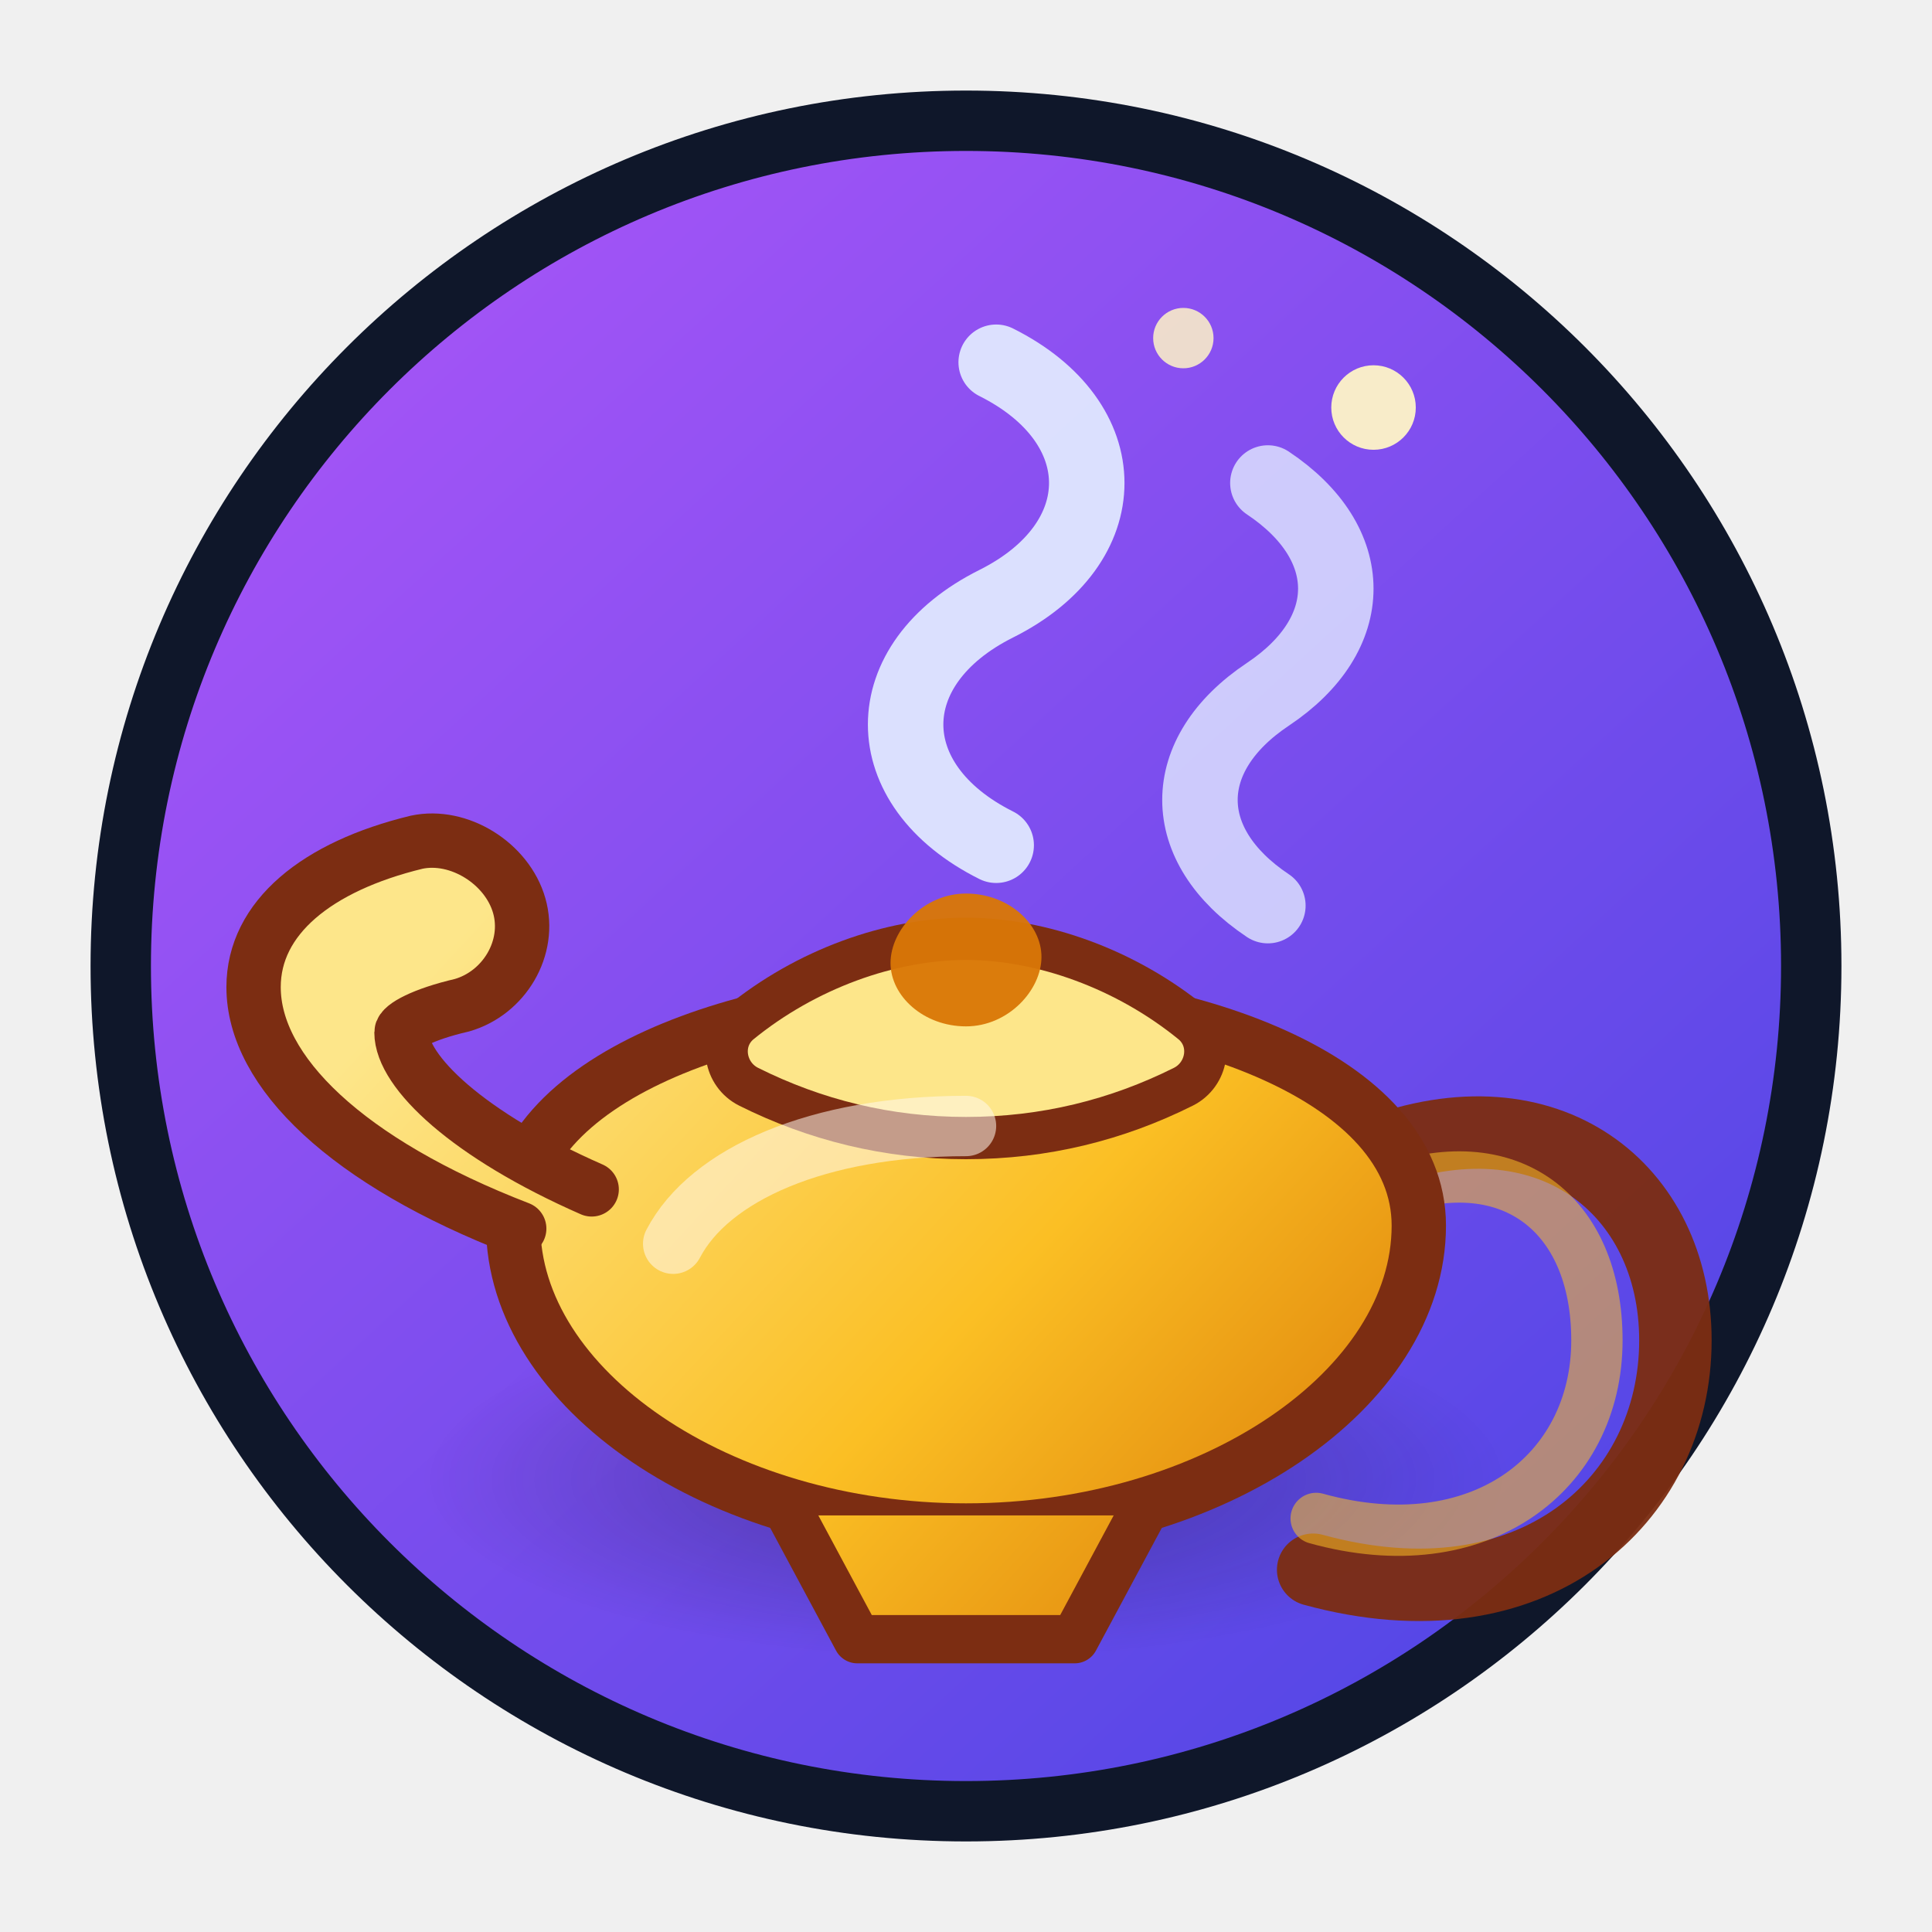
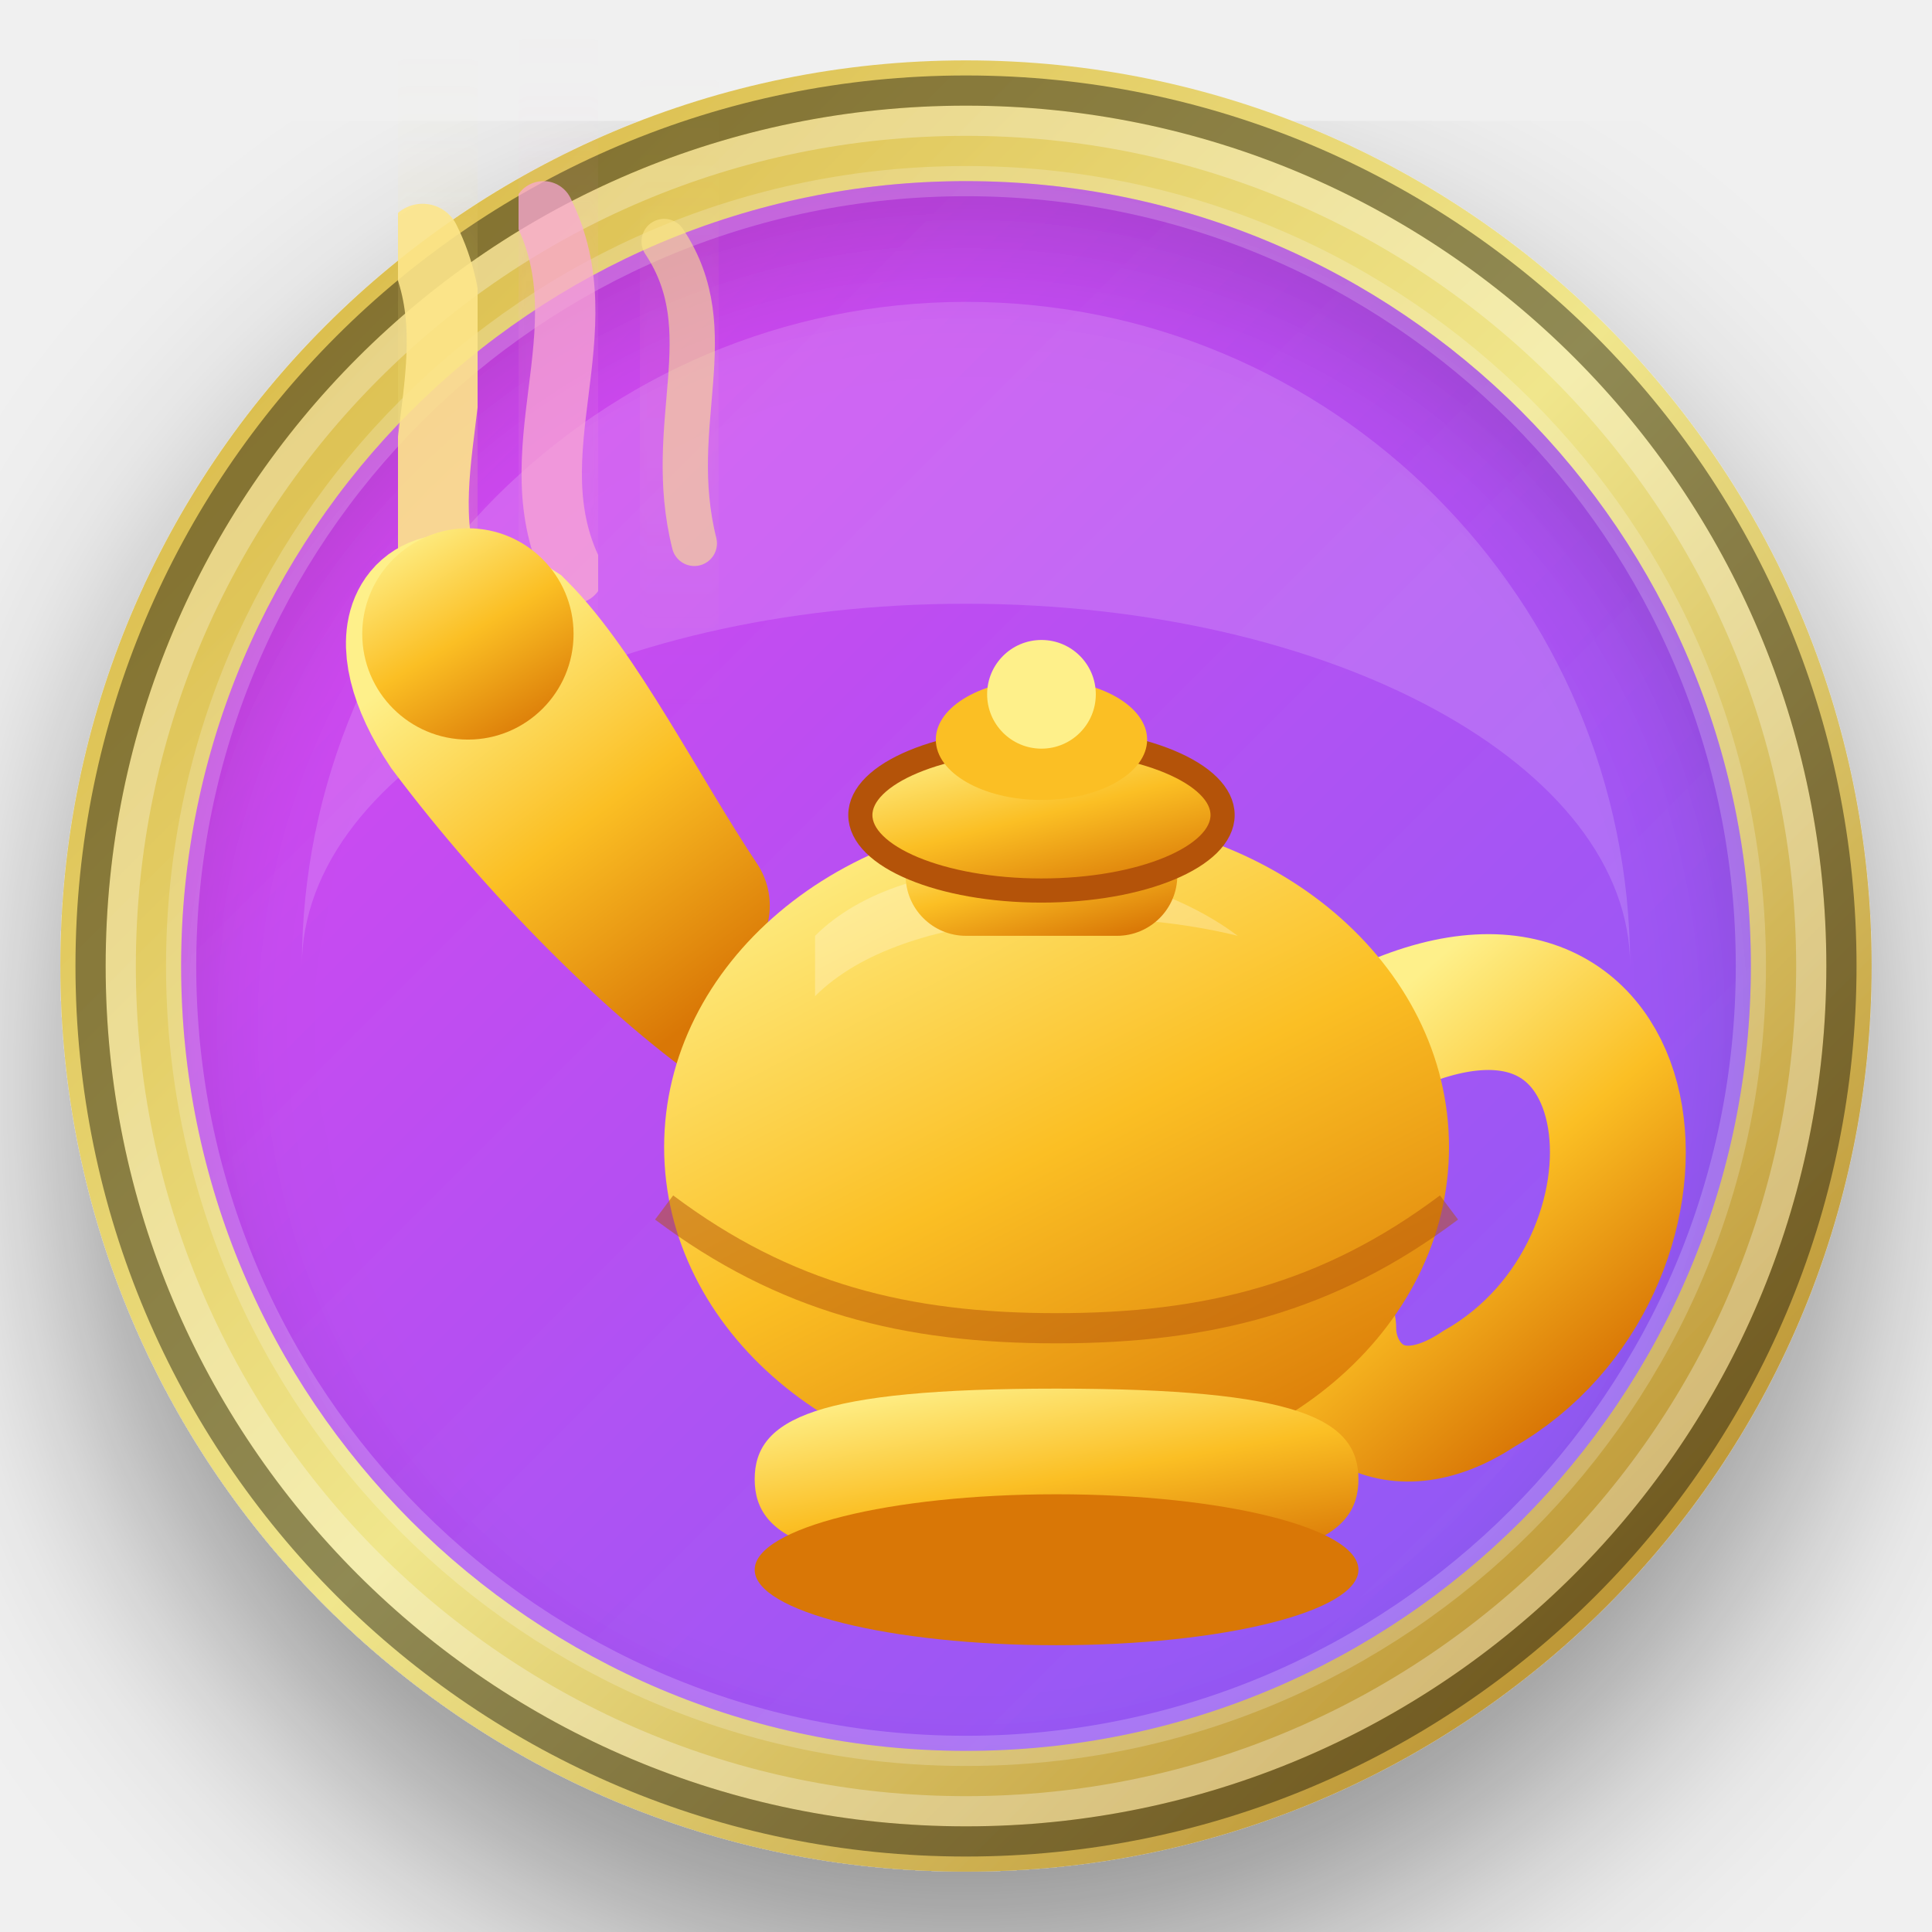
<svg xmlns="http://www.w3.org/2000/svg" width="64" height="64" viewBox="0 0 64 64" fill="none">
  <defs>
-     <linearGradient id="bg" x1="10" y1="8" x2="54" y2="56" gradientUnits="userSpaceOnUse">
-       <stop offset="0" stop-color="#A855F7" />
-       <stop offset="1" stop-color="#4F46E5" />
+     <filter id="ml_shadow" x="-50%" y="-50%" width="200%" height="200%">
+       <feDropShadow dx="0" dy="4" stdDeviation="4" flood-color="#000000" flood-opacity="0.4" />
+     </filter>
+     <filter id="ml_glow" x="-80%" y="-80%" width="260%" height="260%">
+       <feGaussianBlur stdDeviation="2.5" result="coloredBlur" />
+       <feMerge>
+         <feMergeNode in="coloredBlur" />
+         <feMergeNode in="SourceGraphic" />
+       </feMerge>
+     </filter>
+     <filter id="ml_inner">
+       <feOffset dx="0" dy="2" />
+       <feGaussianBlur stdDeviation="2" result="offset-blur" />
+       <feComposite operator="out" in="SourceGraphic" in2="offset-blur" result="inverse" />
+       <feFlood flood-color="black" flood-opacity="0.3" result="color" />
+       <feComposite operator="in" in="color" in2="inverse" result="shadow" />
+       <feComposite operator="over" in="shadow" in2="SourceGraphic" />
+     </filter>
+     <linearGradient id="ml_bg" x1="10" y1="10" x2="54" y2="54" gradientUnits="userSpaceOnUse">
+       <stop offset="0" stop-color="#D946EF" />
+       <stop offset="1" stop-color="#8B5CF6" />
    </linearGradient>
-     <linearGradient id="gold" x1="18" y1="28" x2="46" y2="54" gradientUnits="userSpaceOnUse">
-       <stop offset="0" stop-color="#FDE68A" />
-       <stop offset="0.55" stop-color="#FBBF24" />
-       <stop offset="1" stop-color="#D97706" />
+     <linearGradient id="ml_ring" x1="0%" y1="0%" x2="100%" y2="100%">
+       <stop offset="0%" stop-color="#D4AF37" />
+       <stop offset="50%" stop-color="#F0E68C" />
+       <stop offset="100%" stop-color="#AA7814" />
    </linearGradient>
-     <radialGradient id="shadow" cx="0" cy="0" r="1" gradientUnits="userSpaceOnUse" gradientTransform="translate(32 49) rotate(90) scale(6 18)">
-       <stop offset="0" stop-color="#0F172A" stop-opacity="0.35" />
-       <stop offset="1" stop-color="#0F172A" stop-opacity="0" />
-     </radialGradient>
+     <linearGradient id="ml_gold" x1="20%" y1="0%" x2="80%" y2="100%">
+       <stop offset="0%" stop-color="#FEF08A" />
+       <stop offset="50%" stop-color="#FBBF24" />
+       <stop offset="100%" stop-color="#D97706" />
+     </linearGradient>
  </defs>
-   <g>
-     <circle cx="32" cy="32" r="28" fill="url(#bg)" stroke="#0F172A" stroke-width="2" />
-   </g>
-   <g opacity="0.95">
-     <path d="M33 12c4 2 4 6 0 8s-4 6 0 8" stroke="#E0E7FF" stroke-width="2.5" stroke-linecap="round" />
-     <path d="M42 16c3 2 3 5 0 7s-3 5 0 7" stroke="#E0E7FF" stroke-width="2.5" stroke-linecap="round" opacity="0.85" />
-     <circle cx="45.5" cy="13.5" r="1.4" fill="#FEF3C7" />
-     <circle cx="39.2" cy="11.2" r="1.0" fill="#FEF3C7" opacity="0.9" />
-   </g>
-   <ellipse cx="32" cy="49" rx="18" ry="6" fill="url(#shadow)" />
-   <g stroke-linejoin="round" stroke-linecap="round">
-     <path d="M45.5 38.2c5.8-2.2 10 1.2 10 6.2 0 5.3-4.7 9.6-12 7.6" stroke="#7C2D12" stroke-width="2.4" fill="none" opacity="0.95" />
-     <path d="M45.8 39.5c4.2-1.6 7.1 0.7 7.1 4.9 0 4.4-3.9 7.4-9.3 5.9" stroke="#FBBF24" stroke-width="1.7" fill="none" opacity="0.55" />
-     <path d="M17 40.6c0-4.9 7.7-7.6 15-7.6s15 2.7 15 7.6c0 5.4-6.8 10.1-15 10.1S17 46 17 40.6Z" fill="url(#gold)" stroke="#7C2D12" stroke-width="1.8" />
-     <path d="M17.2 40.7c-5.7-2.2-8.8-5.2-8.8-8 0-2.3 2.1-4 5.4-4.8 1.4-.3 3 .7 3.4 2.1.4 1.4-.5 2.9-1.9 3.3-1.3.3-2 .7-2 .9 0 1.3 2.2 3.4 6.3 5.2" fill="url(#gold)" stroke="#7C2D12" stroke-width="1.8" />
-     <path d="M24.5 33.9c2.2-1.8 5-2.8 7.5-2.8s5.3 1 7.5 2.8c.7.6.5 1.7-.3 2.1-2.2 1.1-4.6 1.7-7.2 1.7s-5-.6-7.2-1.7c-.8-.4-1-1.5-.3-2.1Z" fill="#FDE68A" stroke="#7C2D12" stroke-width="1.4" />
-     <path d="M32 29.6c1.4 0 2.5 1 2.5 2.1S33.4 34 32 34s-2.5-1-2.5-2.1 1.1-2.3 2.5-2.3Z" fill="#D97706" opacity="0.95" />
-     <path d="M26.2 50.2l2.2 4.1h7.2l2.2-4.1" fill="url(#gold)" stroke="#7C2D12" stroke-width="1.6" />
-     <path d="M22.3 41.2c1.2-2.3 4.8-3.9 9.7-3.9" stroke="#FFF7ED" stroke-width="2.0" opacity="0.55" />
-   </g>
+   <circle cx="32" cy="32" r="30" fill="url(#ml_ring)" filter="url(#ml_shadow)" />
+   <circle cx="32" cy="32" r="28" fill="none" stroke="#FFFFFF" stroke-opacity="0.3" stroke-width="1" />
+   <circle cx="32" cy="32" r="29" fill="none" stroke="#000000" stroke-opacity="0.4" stroke-width="1" />
+   <circle cx="32" cy="32" r="26" fill="url(#ml_bg)" filter="url(#ml_inner)" />
+   <path d="M 10,32 A 22,22 0 0,1 54,32 A 22,12 0 0,0 10,32 Z" fill="#ffffff" opacity="0.15" />
+   <circle cx="32" cy="32" r="26" fill="none" stroke="#ffffff" stroke-opacity="0.2" stroke-width="1" />
+   <path d="M 15,20 C 13,16 16,12 14,8" stroke="#FDE68A" stroke-width="2.5" stroke-linecap="round" fill="none" filter="url(#ml_glow)" opacity="0.9" />
+   <path d="M 19,19 C 17,15 20,11 18,7" stroke="#F9A8D4" stroke-width="2" stroke-linecap="round" fill="none" filter="url(#ml_glow)" opacity="0.75" />
+   <path d="M 23,18 C 22,14 24,11 22,8" stroke="#FDE68A" stroke-width="1.5" stroke-linecap="round" fill="none" filter="url(#ml_glow)" opacity="0.6" />
+   <path d="     M 25,34     C 22,32 18,28 15,24     C 13,21 14,19 17,21     C 19,23 21,27 23,30" stroke="url(#ml_gold)" stroke-width="5" stroke-linecap="round" fill="none" />
+   <circle cx="15.5" cy="21" r="3.5" fill="url(#ml_gold)" />
+   <path d="M 46,34 C 55,30 56,42 49,46 C 46,48 44,46 44,44" stroke="url(#ml_gold)" stroke-width="4.5" stroke-linecap="round" fill="none" />
+   <ellipse cx="35" cy="38" rx="13" ry="11" fill="url(#ml_gold)" />
+   <path d="M 22,40 C 26,43 30,44 35,44 C 40,44 44,43 48,40" fill="none" stroke="#B45309" stroke-width="1" opacity="0.5" />
+   <path d="M 27,31 C 30,28 37,28 41,31 C 37,30 30,30 27,33 Z" fill="white" opacity="0.25" />
+   <rect x="30" y="27" width="9" height="4" rx="2" fill="url(#ml_gold)" />
+   <ellipse cx="34.5" cy="27" rx="6" ry="2.5" fill="url(#ml_gold)" stroke="#B45309" stroke-width="0.8" />
+   <ellipse cx="34.5" cy="24.5" rx="3.5" ry="2" fill="#FBBF24" />
+   <circle cx="34.5" cy="23" r="1.8" fill="#FEF08A" />
+   <path d="M 25,49 C 25,47 27,46 35,46 C 43,46 45,47 45,49 C 45,51 43,52 35,52 C 27,52 25,51 25,49 Z" fill="url(#ml_gold)" />
+   <ellipse cx="35" cy="52" rx="10" ry="2.5" fill="#D97706" />
</svg>
